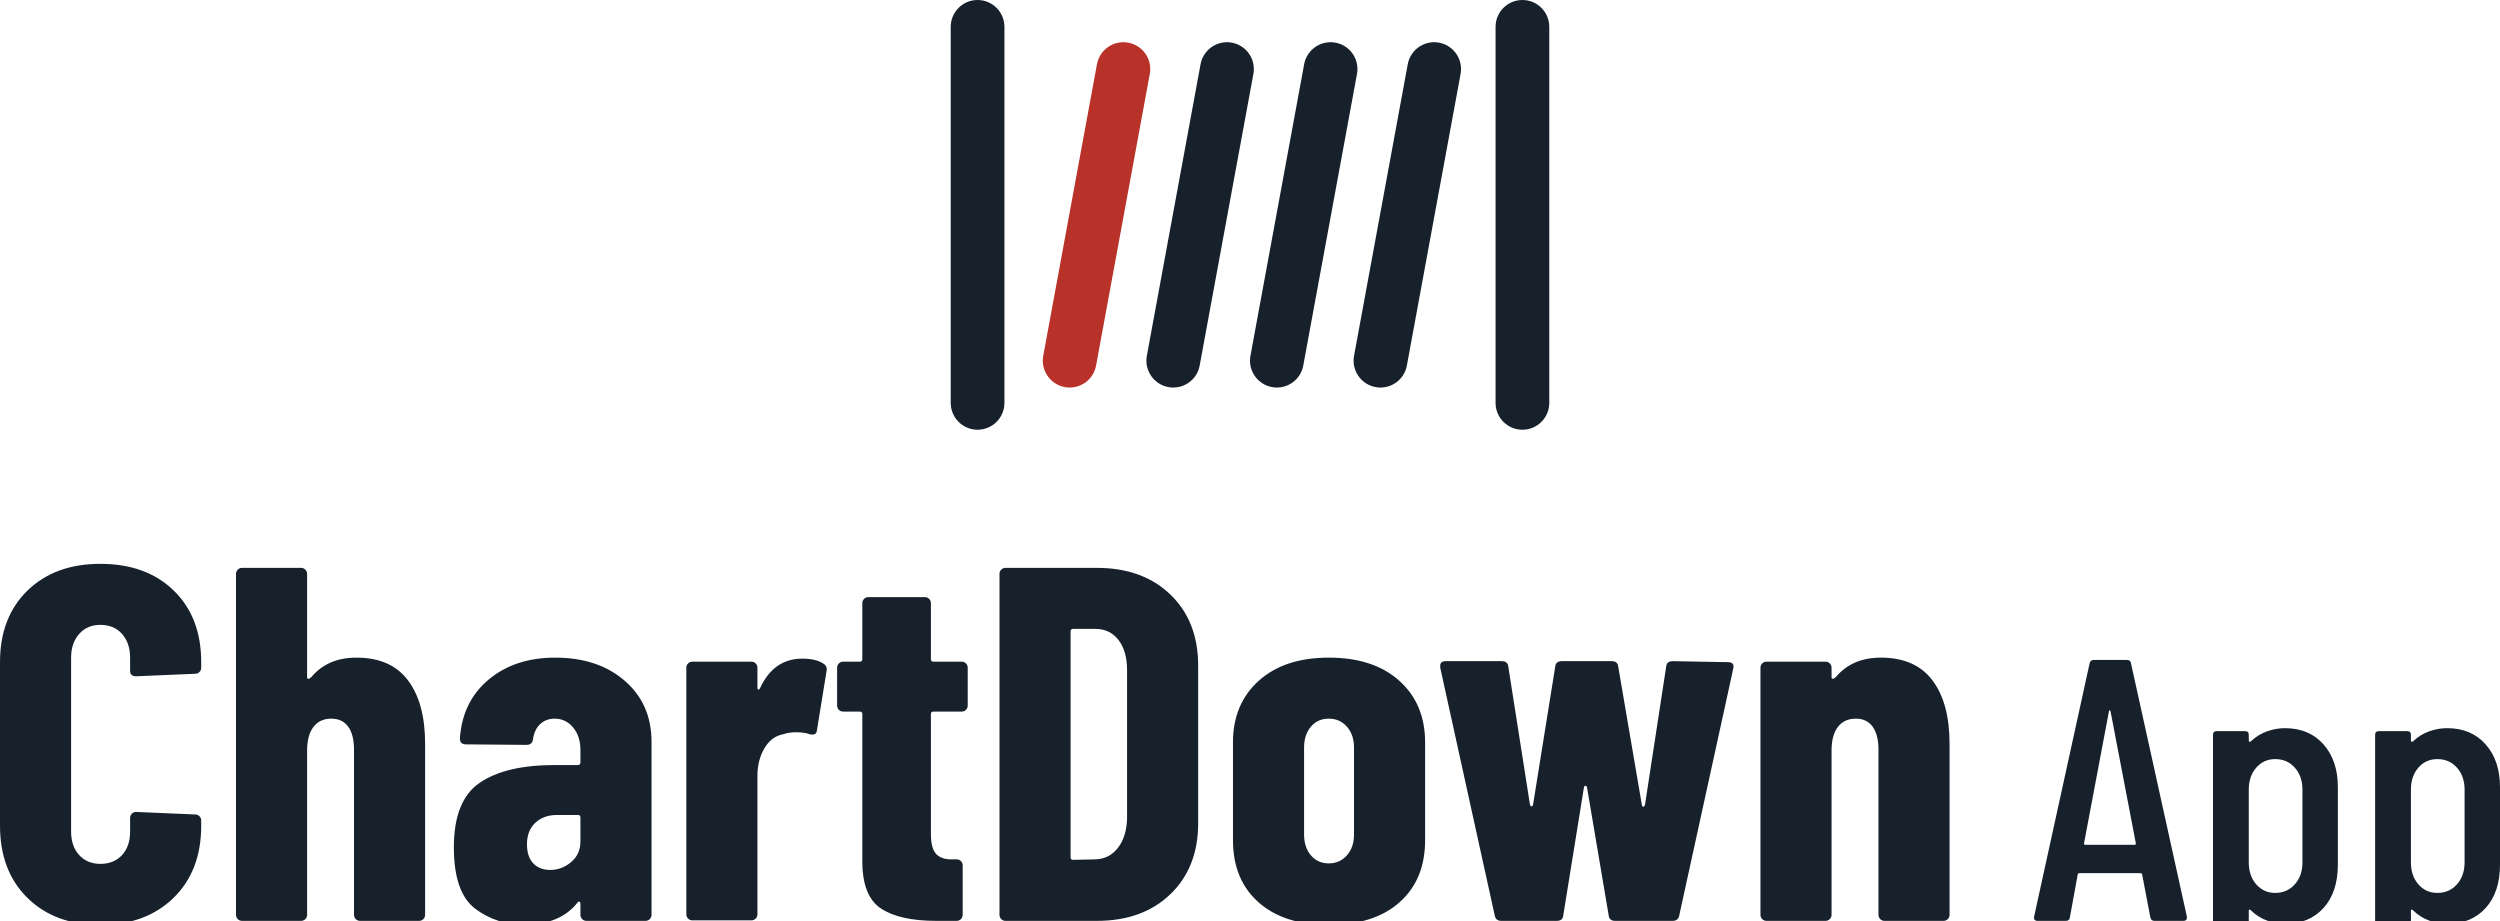
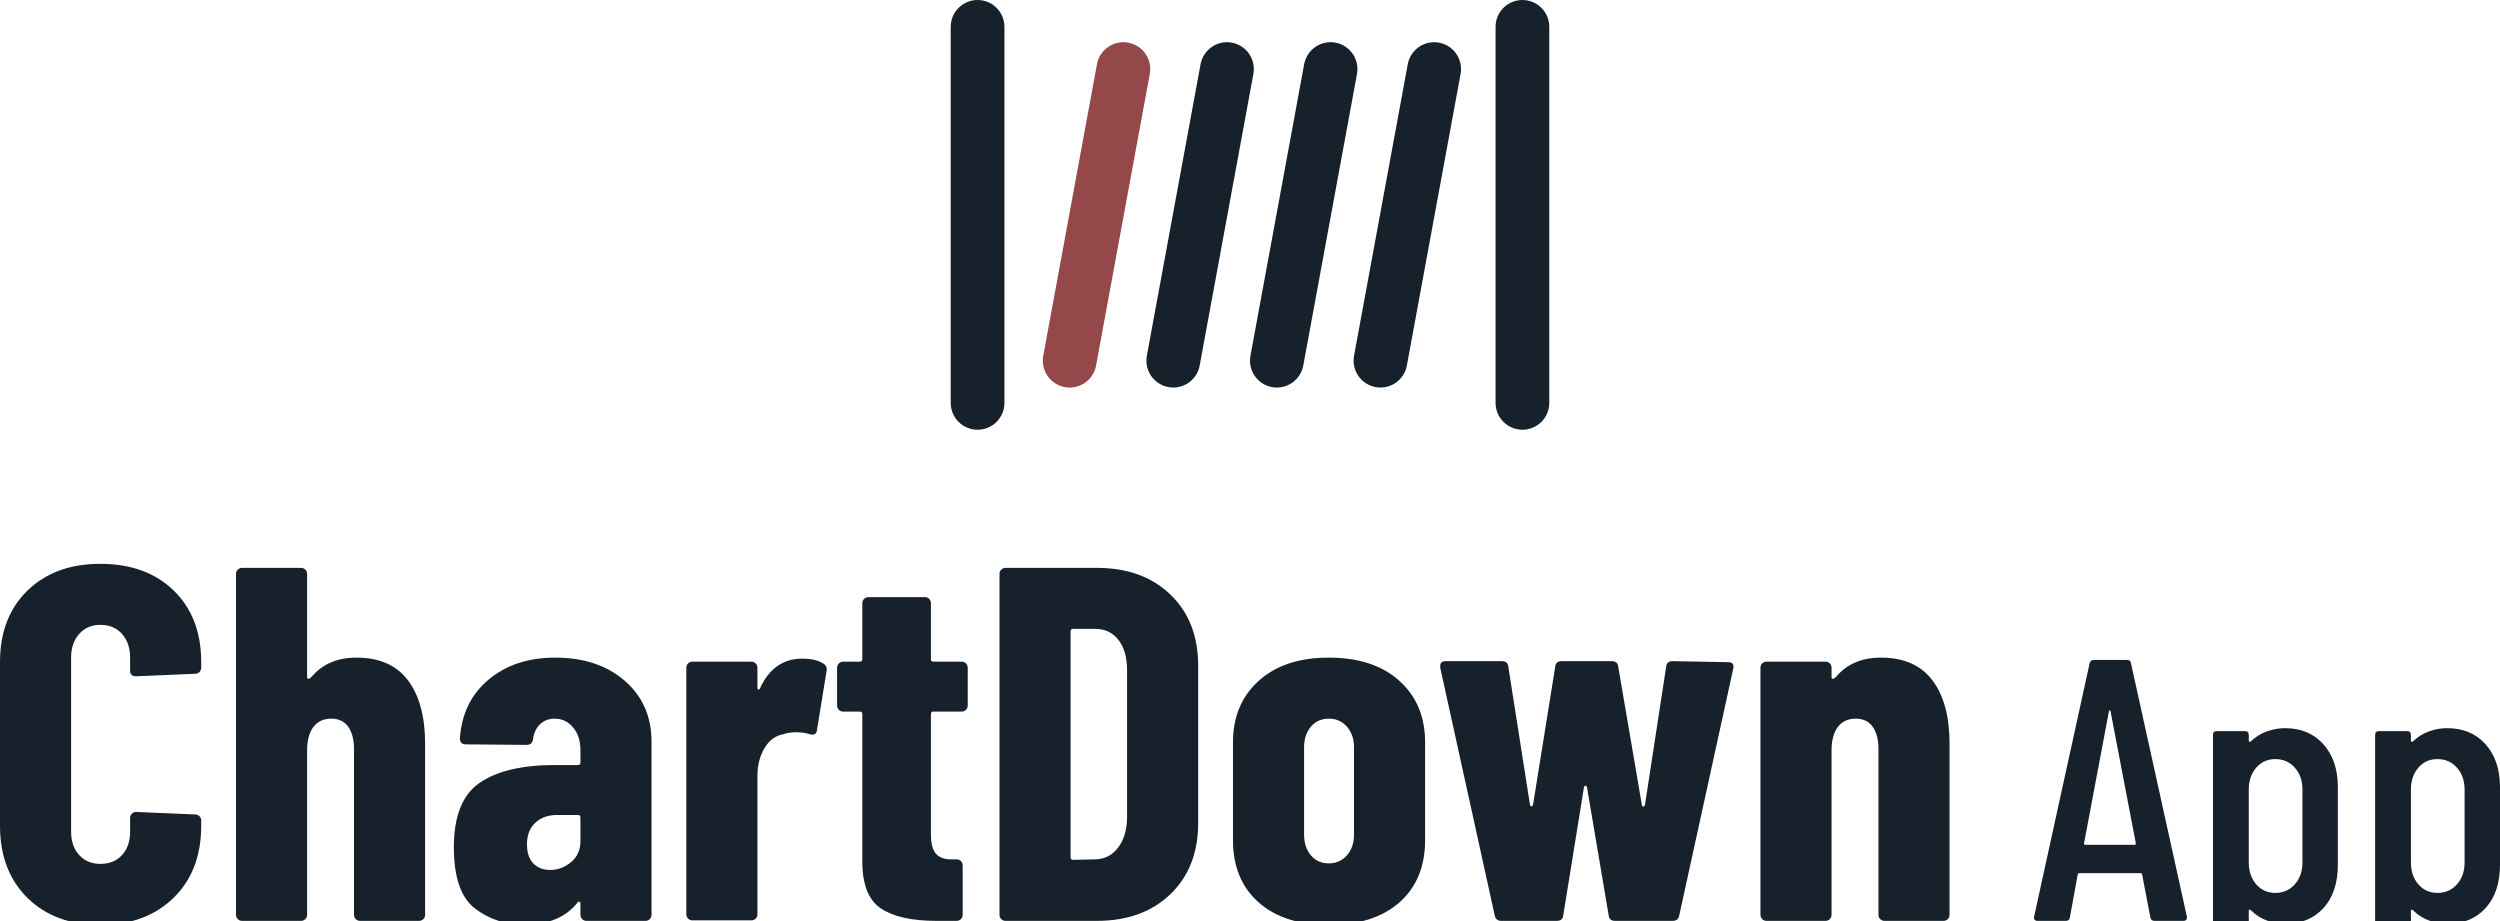
<svg xmlns="http://www.w3.org/2000/svg" viewBox="0 0 325.78 120" width="325.78" height="120" role="img" aria-label="ChartDown App">
  <g transform="translate(114.89 -20)">
    <rect x="9" y="20" width="7" height="56" rx="3.5" fill="#16212C" />
    <rect x="80" y="20" width="7" height="56" rx="3.5" fill="#16212C" />
-     <line x1="24.5" y1="67" x2="31.5" y2="29" stroke="#B8322A" stroke-width="7" stroke-linecap="round" />
+     <line x1="24.5" y1="67" x2="31.5" y2="29" stroke="#94484A" stroke-width="7" stroke-linecap="round" />
    <line x1="38" y1="67" x2="45" y2="29" stroke="#16212C" stroke-width="7" stroke-linecap="round" />
    <line x1="51.5" y1="67" x2="58.5" y2="29" stroke="#16212C" stroke-width="7" stroke-linecap="round" />
    <line x1="65" y1="67" x2="72" y2="29" stroke="#16212C" stroke-width="7" stroke-linecap="round" />
  </g>
  <g transform="translate(-108.00 48)">
    <path d="M108.0 59.58V38.289Q108.0 32.44 111.581 28.957Q115.163 25.474 121.077 25.474Q127.057 25.474 130.639 28.957Q134.22 32.44 134.22 38.289V39.011Q134.22 39.34 133.99 39.57Q133.76 39.8 133.431 39.8L125.743 40.129Q124.954 40.129 124.954 39.406V37.697Q124.954 35.791 123.903 34.609Q122.851 33.426 121.077 33.426Q119.369 33.426 118.317 34.609Q117.266 35.791 117.266 37.697V60.369Q117.266 62.274 118.317 63.424Q119.369 64.574 121.077 64.574Q122.851 64.574 123.903 63.424Q124.954 62.274 124.954 60.369V58.594Q124.954 58.266 125.184 58.036Q125.414 57.806 125.743 57.806L133.431 58.134Q133.76 58.134 133.99 58.364Q134.22 58.594 134.22 58.923V59.58Q134.22 65.494 130.606 69.01Q126.991 72.526 121.077 72.526Q115.163 72.526 111.581 69.01Q108.0 65.494 108.0 59.58Z M163.397 48.934V71.211Q163.397 71.54 163.167 71.77Q162.937 72.0 162.609 72.0H154.92Q154.591 72.0 154.361 71.77Q154.131 71.54 154.131 71.211V49.657Q154.131 47.751 153.376 46.7Q152.62 45.649 151.174 45.649Q149.663 45.649 148.841 46.733Q148.02 47.817 148.02 49.789V71.211Q148.02 71.54 147.79 71.77Q147.56 72.0 147.231 72.0H139.543Q139.214 72.0 138.984 71.77Q138.754 71.54 138.754 71.211V26.789Q138.754 26.46 138.984 26.23Q139.214 26.0 139.543 26.0H147.231Q147.56 26.0 147.79 26.23Q148.02 26.46 148.02 26.789V40.26Q148.02 40.457 148.184 40.457Q148.349 40.457 148.611 40.194Q150.714 37.697 154.46 37.697Q158.929 37.697 161.163 40.654Q163.397 43.611 163.397 48.934Z M192.903 48.671V71.211Q192.903 71.54 192.673 71.77Q192.443 72.0 192.114 72.0H184.426Q184.097 72.0 183.867 71.77Q183.637 71.54 183.637 71.211V69.766Q183.637 69.569 183.506 69.503Q183.374 69.437 183.243 69.634Q181.074 72.394 176.54 72.526Q172.729 72.526 169.936 70.423Q167.143 68.32 167.143 62.406Q167.143 56.294 170.527 53.994Q173.911 51.694 180.286 51.694H183.309Q183.637 51.694 183.637 51.366V49.723Q183.637 47.949 182.684 46.799Q181.731 45.649 180.286 45.649Q179.169 45.649 178.413 46.339Q177.657 47.029 177.46 48.277Q177.394 49.066 176.606 49.066L168.72 49.0Q167.931 49.0 167.931 48.211Q168.26 43.414 171.677 40.556Q175.094 37.697 180.351 37.697Q185.937 37.697 189.42 40.72Q192.903 43.743 192.903 48.671ZM183.637 61.617V58.529Q183.637 58.2 183.309 58.2H180.614Q178.84 58.2 177.756 59.219Q176.671 60.237 176.671 62.011Q176.671 63.654 177.493 64.509Q178.314 65.363 179.694 65.363Q181.206 65.363 182.421 64.344Q183.637 63.326 183.637 61.617Z M215.311 38.486Q215.837 38.814 215.706 39.471L214.457 47.16Q214.391 47.883 213.537 47.686Q212.814 47.423 211.763 47.423Q210.777 47.423 210.054 47.686Q208.543 47.949 207.623 49.493Q206.703 51.037 206.703 53.074V71.146Q206.703 71.474 206.473 71.704Q206.243 71.934 205.914 71.934H198.226Q197.897 71.934 197.667 71.704Q197.437 71.474 197.437 71.146V39.011Q197.437 38.683 197.667 38.453Q197.897 38.223 198.226 38.223H205.914Q206.243 38.223 206.473 38.453Q206.703 38.683 206.703 39.011V41.574Q206.703 41.837 206.801 41.87Q206.9 41.903 207.031 41.706Q208.806 37.829 212.551 37.829Q214.326 37.829 215.311 38.486Z M233.317 44.729H229.637Q229.309 44.729 229.309 45.057V60.697Q229.309 62.603 230.031 63.326Q230.754 64.049 232.2 63.983H232.66Q232.989 63.983 233.219 64.213Q233.449 64.443 233.449 64.771V71.211Q233.449 71.54 233.219 71.77Q232.989 72.0 232.66 72.0H230.031Q225.234 72.0 222.803 70.39Q220.371 68.78 220.371 64.246V45.057Q220.371 44.729 220.043 44.729H217.874Q217.546 44.729 217.316 44.499Q217.086 44.269 217.086 43.94V39.011Q217.086 38.683 217.316 38.453Q217.546 38.223 217.874 38.223H220.043Q220.371 38.223 220.371 37.894V30.6Q220.371 30.271 220.601 30.041Q220.831 29.811 221.16 29.811H228.52Q228.849 29.811 229.079 30.041Q229.309 30.271 229.309 30.6V37.894Q229.309 38.223 229.637 38.223H233.317Q233.646 38.223 233.876 38.453Q234.106 38.683 234.106 39.011V43.94Q234.106 44.269 233.876 44.499Q233.646 44.729 233.317 44.729Z M238.246 71.211V26.789Q238.246 26.46 238.476 26.23Q238.706 26.0 239.034 26.0H250.929Q256.909 26.0 260.523 29.483Q264.137 32.966 264.137 38.749V59.251Q264.137 65.034 260.523 68.517Q256.909 72.0 250.929 72.0H239.034Q238.706 72.0 238.476 71.77Q238.246 71.54 238.246 71.211ZM247.84 64.049 250.797 63.983Q252.571 63.917 253.689 62.471Q254.806 61.026 254.871 58.66V39.34Q254.871 36.843 253.754 35.397Q252.637 33.951 250.731 33.951H247.84Q247.511 33.951 247.511 34.28V63.72Q247.511 64.049 247.84 64.049Z M268.671 61.486V48.737Q268.671 43.743 272.023 40.72Q275.374 37.697 281.157 37.697Q287.006 37.697 290.357 40.72Q293.709 43.743 293.709 48.737V61.486Q293.709 66.611 290.39 69.569Q287.071 72.526 281.157 72.526Q275.309 72.526 271.99 69.569Q268.671 66.611 268.671 61.486ZM284.443 60.763V49.394Q284.443 47.751 283.523 46.7Q282.603 45.649 281.157 45.649Q279.711 45.649 278.824 46.7Q277.937 47.751 277.937 49.394V60.763Q277.937 62.406 278.824 63.457Q279.711 64.509 281.157 64.509Q282.603 64.509 283.523 63.457Q284.443 62.406 284.443 60.763Z M302.777 71.277 295.68 39.011V38.749Q295.68 38.157 296.403 38.157H303.697Q304.486 38.157 304.551 38.88L307.377 56.886Q307.443 57.083 307.574 57.083Q307.706 57.083 307.771 56.886L310.663 38.88Q310.729 38.157 311.517 38.157H318.023Q318.811 38.157 318.877 38.88L321.966 56.951Q322.031 57.149 322.163 57.116Q322.294 57.083 322.36 56.886L325.12 38.88Q325.186 38.157 325.974 38.157L333.203 38.289Q334.057 38.289 333.86 39.143L326.829 71.277Q326.697 72.0 325.974 72.0H318.483Q317.694 72.0 317.629 71.277L314.803 54.586Q314.737 54.389 314.606 54.389Q314.474 54.389 314.409 54.586L311.714 71.277Q311.649 72.0 310.86 72.0H303.631Q302.909 72.0 302.777 71.277Z M362.051 48.934V71.211Q362.051 71.54 361.821 71.77Q361.591 72.0 361.263 72.0H353.574Q353.246 72.0 353.016 71.77Q352.786 71.54 352.786 71.211V49.657Q352.786 47.751 352.03 46.7Q351.274 45.649 349.829 45.649Q348.317 45.649 347.496 46.733Q346.674 47.817 346.674 49.789V71.211Q346.674 71.54 346.444 71.77Q346.214 72.0 345.886 72.0H338.197Q337.869 72.0 337.639 71.77Q337.409 71.54 337.409 71.211V39.011Q337.409 38.683 337.639 38.453Q337.869 38.223 338.197 38.223H345.886Q346.214 38.223 346.444 38.453Q346.674 38.683 346.674 39.011V40.26Q346.674 40.457 346.839 40.457Q347.003 40.457 347.266 40.194Q349.369 37.697 353.114 37.697Q357.583 37.697 359.817 40.654Q362.051 43.611 362.051 48.934Z" fill="#16212C" />
    <path d="M388.22 71.563 387.151 65.977Q387.151 65.88 387.078 65.831Q387.005 65.783 386.908 65.783H378.991Q378.894 65.783 378.821 65.831Q378.748 65.88 378.748 65.977L377.728 71.563Q377.68 72.0 377.194 72.0H373.502Q373.26 72.0 373.138 71.854Q373.017 71.709 373.065 71.466L380.302 38.437Q380.4 38.0 380.837 38.0H385.16Q385.645 38.0 385.694 38.437L392.98 71.466V71.563Q392.98 72.0 392.542 72.0H388.754Q388.317 72.0 388.22 71.563ZM379.72 62.091H386.18Q386.325 62.091 386.325 61.897L383.022 44.654Q382.974 44.557 382.925 44.557Q382.877 44.557 382.828 44.654L379.574 61.897Q379.574 62.091 379.72 62.091Z M412.651 54.563V64.666Q412.651 68.26 410.781 70.324Q408.911 72.389 405.754 72.389Q404.588 72.389 403.398 71.951Q402.208 71.514 401.285 70.591Q401.042 70.446 401.042 70.689V80.791Q401.042 81.277 400.557 81.277H396.865Q396.38 81.277 396.38 80.791V47.763Q396.38 47.277 396.865 47.277H400.557Q401.042 47.277 401.042 47.763V48.54Q401.042 48.637 401.14 48.661Q401.237 48.686 401.334 48.589Q402.257 47.714 403.422 47.301Q404.588 46.889 405.754 46.889Q408.911 46.889 410.781 49.001Q412.651 51.114 412.651 54.563ZM404.491 50.92Q402.985 50.92 402.014 52.037Q401.042 53.154 401.042 54.903V64.374Q401.042 66.123 402.014 67.24Q402.985 68.357 404.491 68.357Q406.045 68.357 407.041 67.24Q408.037 66.123 408.037 64.374V54.903Q408.037 53.154 407.041 52.037Q406.045 50.92 404.491 50.92Z M433.78 54.563V64.666Q433.78 68.26 431.91 70.324Q430.04 72.389 426.882 72.389Q425.717 72.389 424.527 71.951Q423.337 71.514 422.414 70.591Q422.171 70.446 422.171 70.689V80.791Q422.171 81.277 421.685 81.277H417.994Q417.508 81.277 417.508 80.791V47.763Q417.508 47.277 417.994 47.277H421.685Q422.171 47.277 422.171 47.763V48.54Q422.171 48.637 422.268 48.661Q422.365 48.686 422.462 48.589Q423.385 47.714 424.551 47.301Q425.717 46.889 426.882 46.889Q430.04 46.889 431.91 49.001Q433.78 51.114 433.78 54.563ZM425.62 50.92Q424.114 50.92 423.142 52.037Q422.171 53.154 422.171 54.903V64.374Q422.171 66.123 423.142 67.24Q424.114 68.357 425.62 68.357Q427.174 68.357 428.17 67.24Q429.165 66.123 429.165 64.374V54.903Q429.165 53.154 428.17 52.037Q427.174 50.92 425.62 50.92Z" fill="#16212C" />
  </g>
</svg>
